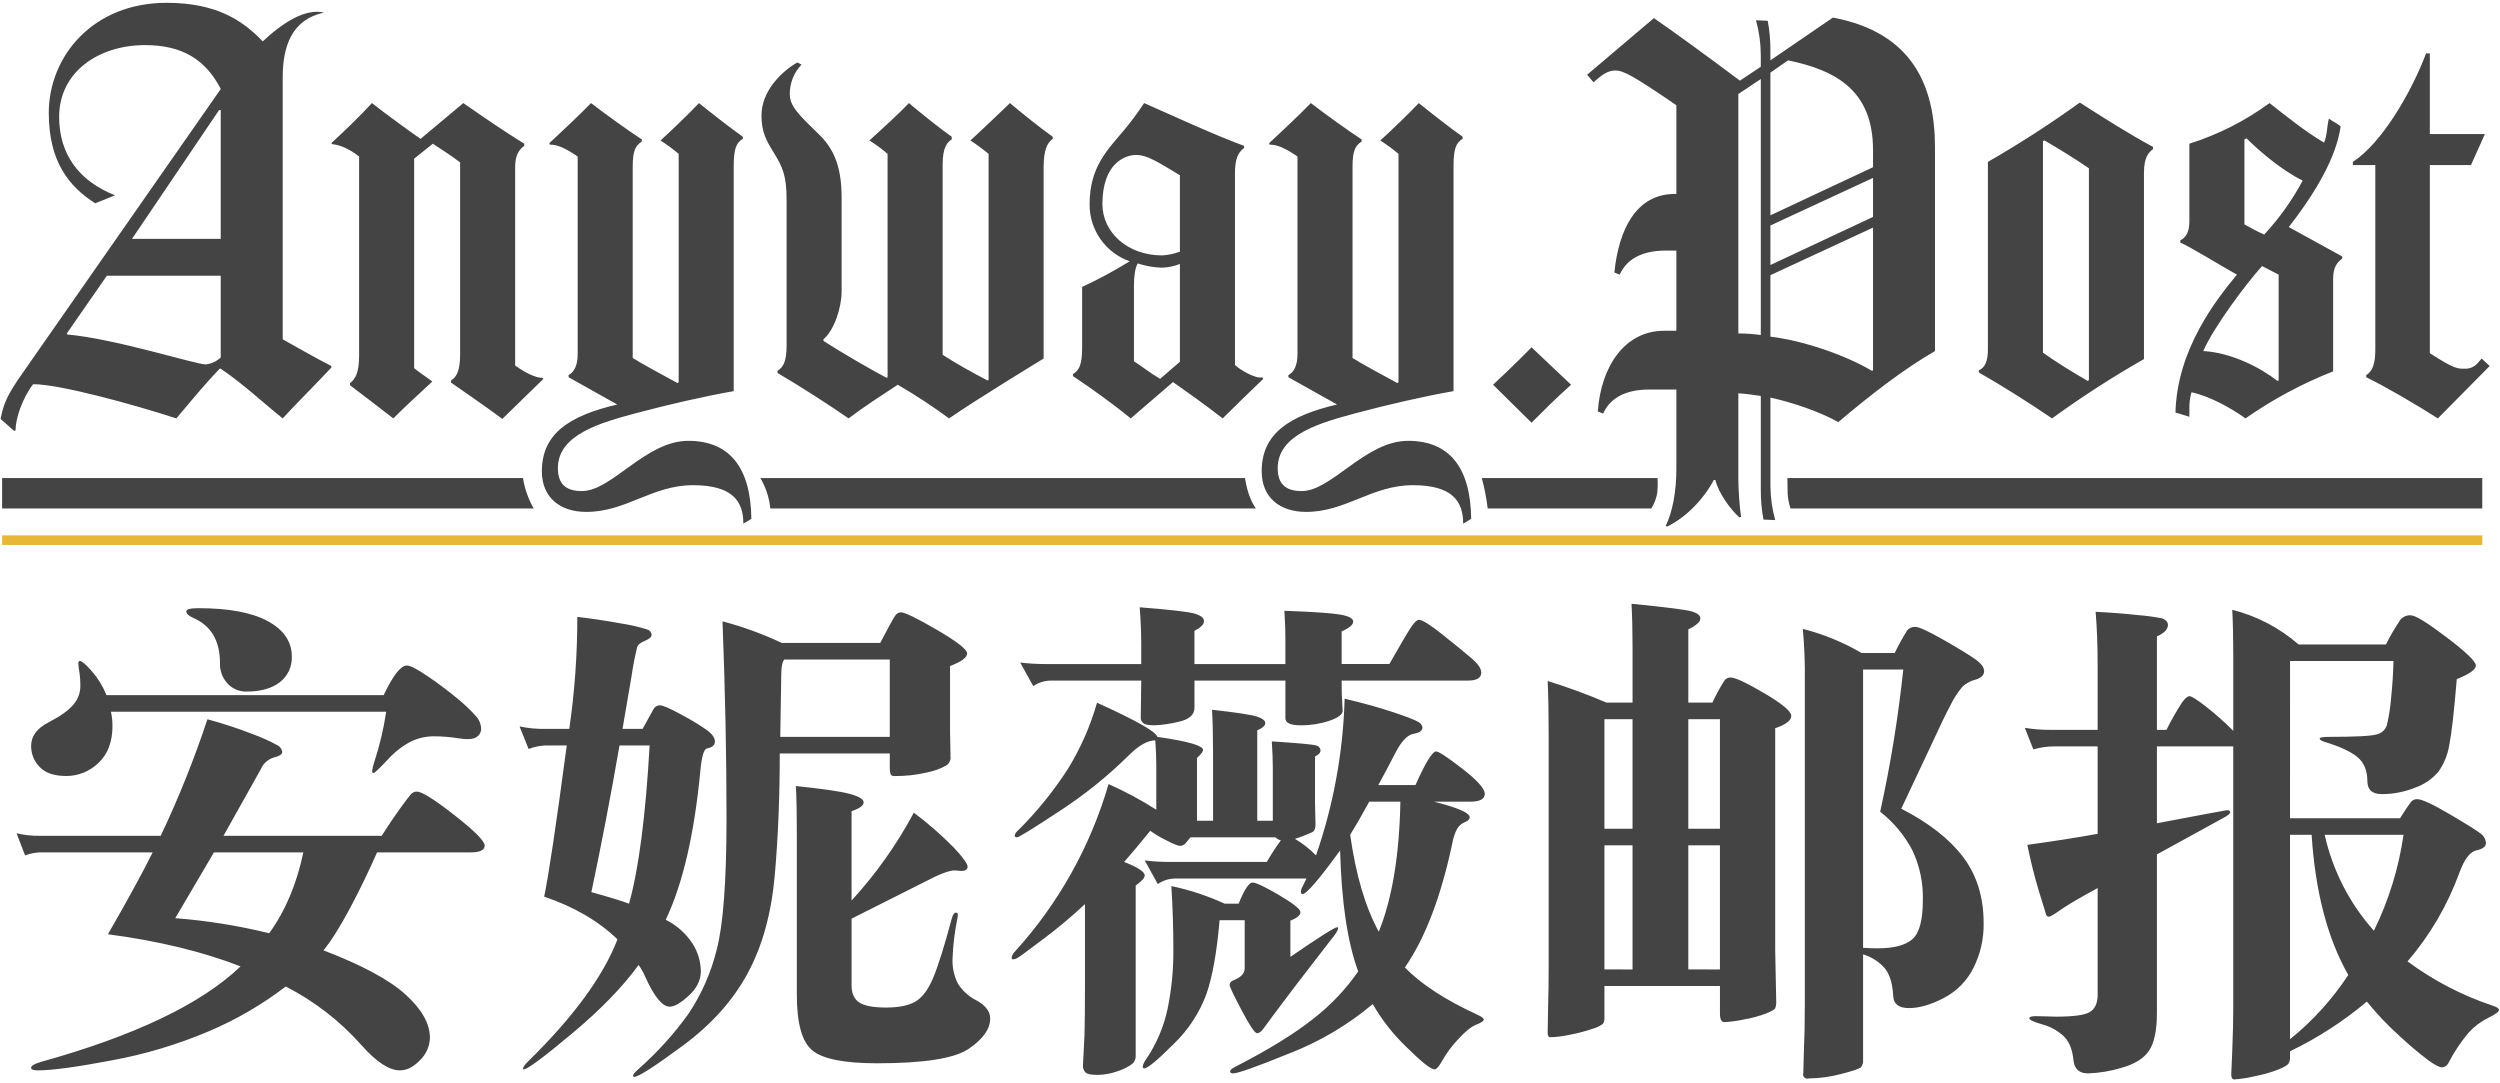
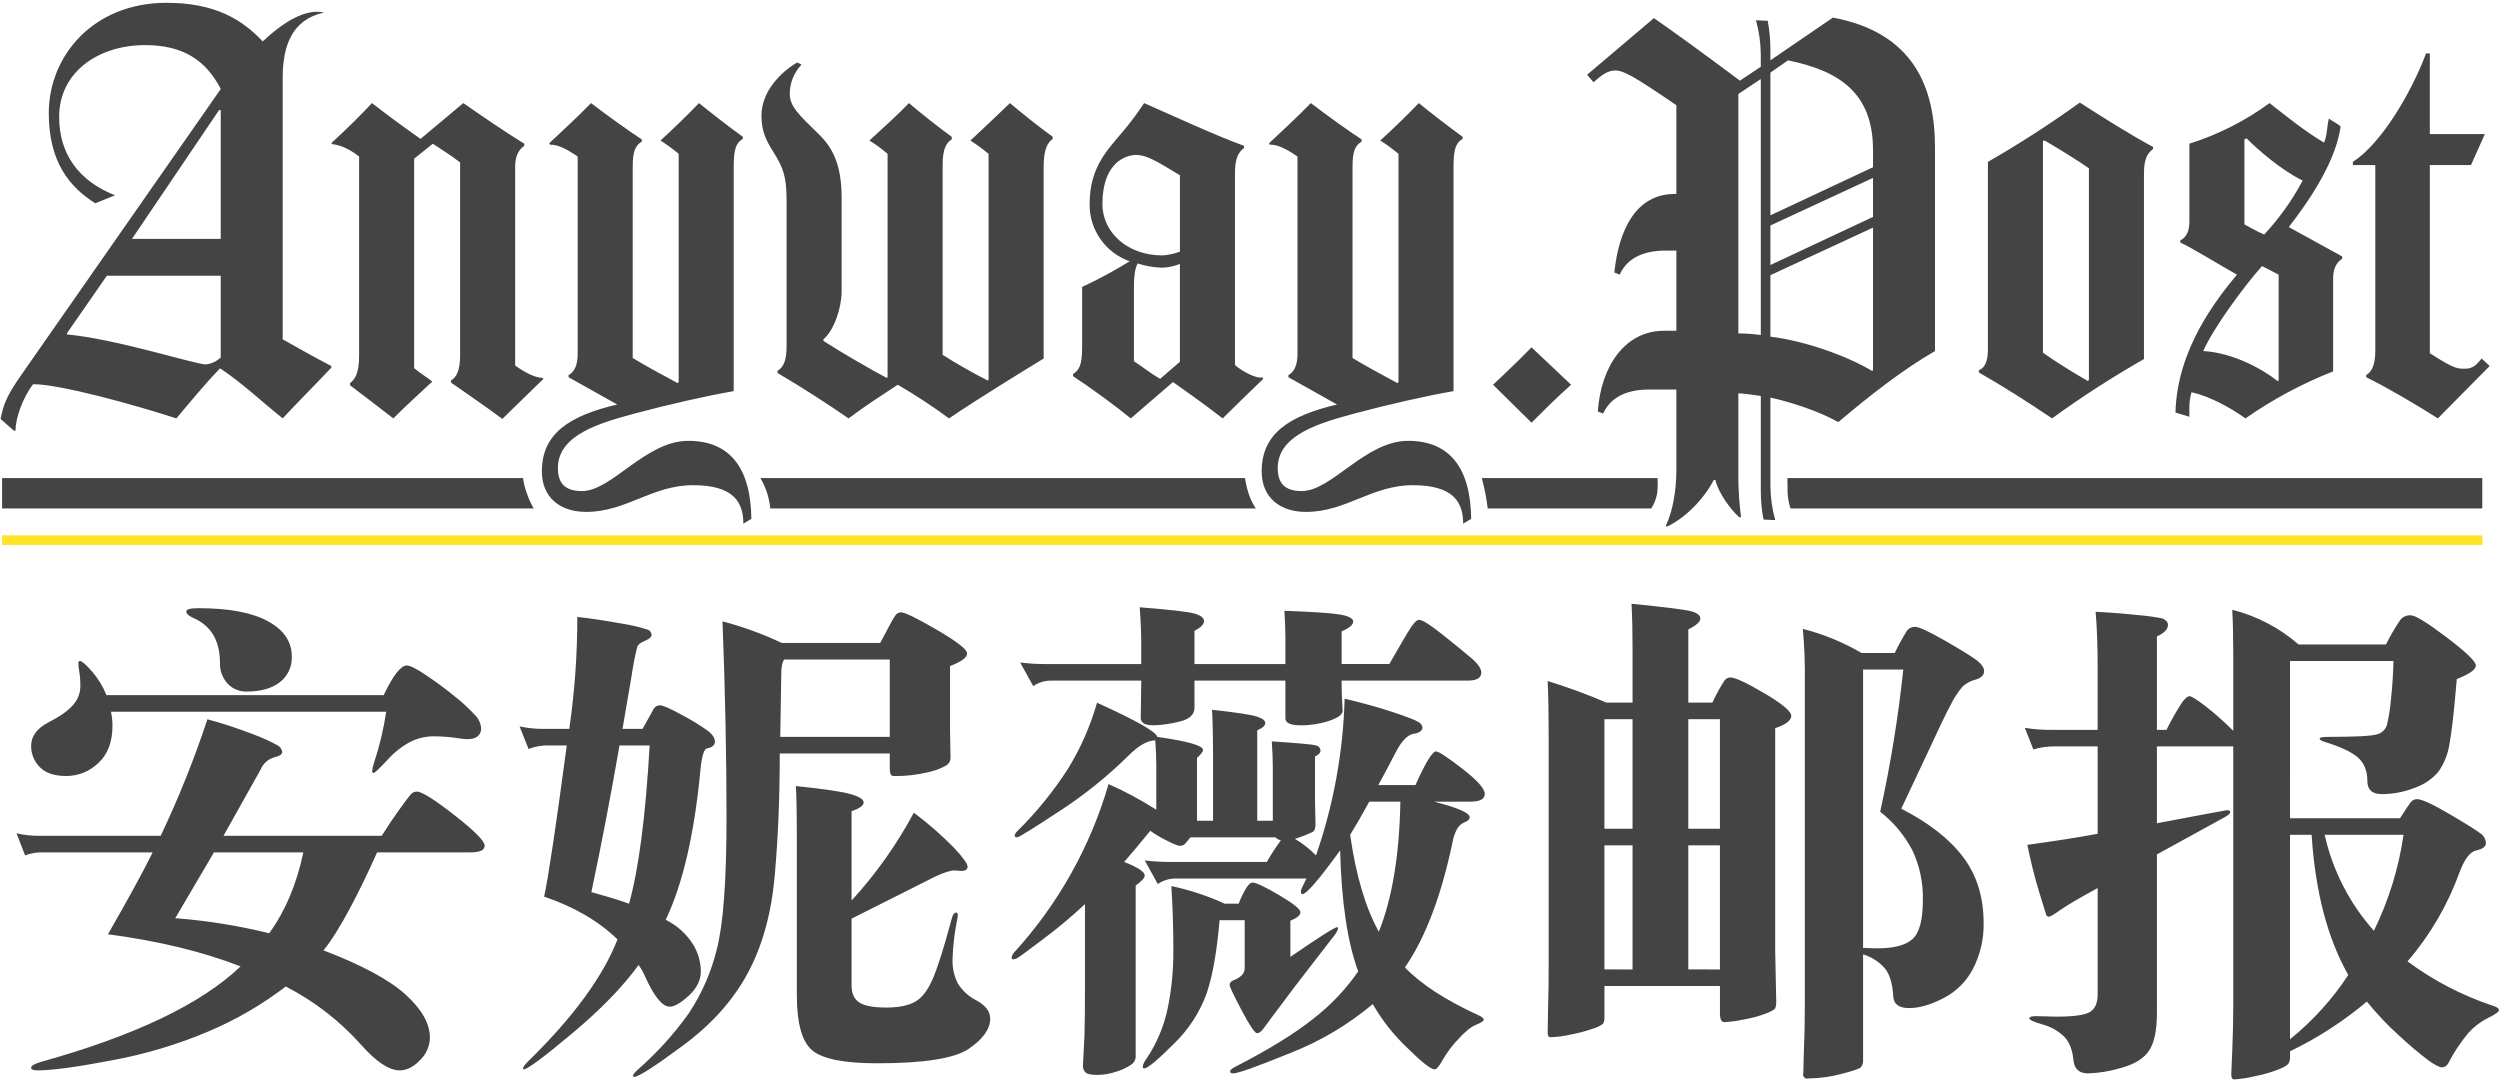
<svg xmlns="http://www.w3.org/2000/svg" width="834px" height="361px" viewBox="0 0 834 361" version="1.1">
  <g stroke="none" stroke-width="1" fill="none" fill-rule="evenodd">
    <g fill-rule="nonzero">
      <path d="M62.157,203.98 C62.157,204.707 62.883,205.405 64.335,206.074 C70.367,208.648 73.383,213.674 73.383,221.154 C73.286,223.686 74.188,226.153 75.896,228.024 C77.532,229.796 79.853,230.773 82.263,230.705 C86.955,230.705 90.642,229.672 93.323,227.605 C95.995,225.56 97.497,222.337 97.344,218.976 C97.344,214.062 94.691,210.152 89.385,207.246 C84.079,204.341 76.343,202.889 66.178,202.89 C63.497,202.892 62.157,203.255 62.157,203.98 Z M26.633,220.503 C26.298,220.503 26.13,220.783 26.13,221.341 C26.171,222.269 26.283,223.193 26.466,224.105 C26.716,225.769 26.828,227.45 26.801,229.132 C26.751,231.331 25.919,233.44 24.455,235.081 C22.889,236.981 20.153,238.936 16.245,240.945 C12.338,242.955 10.383,245.58 10.381,248.82 C10.358,251.45 11.381,253.982 13.225,255.858 C15.121,257.869 18.082,258.874 22.106,258.874 C26.113,258.881 29.963,257.317 32.83,254.518 C35.956,251.613 37.52,247.48 37.521,242.118 C37.518,240.54 37.347,238.968 37.013,237.426 L128.836,237.426 C127.978,243.171 126.632,248.833 124.815,254.35 C124.484,255.27 124.26,256.224 124.144,257.195 C124.144,257.643 124.312,257.865 124.652,257.865 C124.992,257.865 126.522,256.414 129.26,253.508 C131.465,251.014 134.105,248.942 137.051,247.392 C139.455,246.231 142.09,245.63 144.759,245.632 C147.51,245.639 150.255,245.863 152.97,246.303 C155.761,246.75 157.715,246.639 158.835,245.968 C159.917,245.358 160.565,244.192 160.51,242.952 C160.394,241.343 159.71,239.829 158.58,238.679 C156.618,236.531 154.489,234.542 152.213,232.73 C149.251,230.275 146.04,227.873 142.578,225.526 C139.117,223.179 136.827,222.006 135.708,222.007 C133.698,222.007 131.129,225.302 128,231.893 L35.515,231.893 C34.351,228.988 32.709,226.299 30.655,223.938 C28.644,221.649 27.304,220.504 26.633,220.503 Z M80.253,322.39 C67.183,334.902 45.009,345.514 13.731,354.226 C11.496,354.897 10.379,355.54 10.379,356.156 C10.379,356.772 11.105,357.08 12.557,357.078 C17.358,357.078 25.624,355.96 37.355,353.725 C48.398,351.697 59.187,348.467 69.527,344.091 C78.727,340.204 87.397,335.165 95.329,329.094 C104.835,333.967 113.356,340.557 120.464,348.531 C125.49,354.228 129.79,357.077 133.365,357.077 C135.711,357.077 137.973,355.932 140.151,353.642 C142.184,351.687 143.36,349.006 143.419,346.186 C143.419,341.494 140.71,336.69 135.292,331.775 C129.874,326.86 120.742,321.945 107.895,317.03 C112.923,311.11 120.1,297.201 125.797,284.354 L156.993,284.354 C160.12,284.354 161.684,283.6 161.685,282.092 C161.687,280.584 158.334,277.205 151.629,271.955 C144.924,266.705 140.735,264.08 139.062,264.079 C138.288,264.075 137.552,264.412 137.05,265 C136.49,265.616 135.262,267.236 133.365,269.86 C131.468,272.484 129.457,275.472 127.332,278.824 L74.556,278.824 L86.955,256.706 C87.746,254.76 89.381,253.28 91.396,252.685 C93.238,252.239 94.16,251.624 94.161,250.842 C94.02,249.853 93.39,249.002 92.485,248.579 C89.842,247.151 87.098,245.919 84.275,244.893 C79.341,242.973 74.306,241.323 69.194,239.95 C64.808,253.218 59.604,266.201 53.611,278.824 L13.229,278.824 C10.635,278.86 8.047,278.579 5.521,277.987 L8.365,285.359 C10.396,284.589 12.564,284.247 14.733,284.354 L50.926,284.354 C47.91,290.498 42.939,299.602 36.013,311.666 C52.883,313.901 67.628,317.475 80.253,322.39 Z M89.803,311.33 C79.514,308.797 69.034,307.116 58.469,306.304 L71.37,284.354 L101.196,284.354 C98.962,294.967 95.163,303.96 89.802,311.33 L89.802,311.33 L89.803,311.33 Z M233.642,257.067 C234.088,252.376 234.814,249.919 235.821,249.695 C237.607,249.357 238.5,248.574 238.502,247.349 C238.503,246.123 237.581,244.838 235.737,243.495 C233.021,241.623 230.195,239.917 227.275,238.385 C223.477,236.319 221.103,235.285 220.154,235.285 C219.17,235.304 218.288,235.893 217.891,236.793 C217.331,237.798 216.158,239.92 214.373,243.16 L207.668,243.16 L210.685,225.566 C211.158,222.24 211.803,218.94 212.615,215.68 C212.893,215.009 213.759,214.366 215.213,213.75 C216.666,213.134 217.391,212.464 217.389,211.743 C217.3,210.9 216.7,210.2 215.881,209.983 C213.005,209.086 210.064,208.413 207.084,207.972 C202.225,207.08 197.394,206.354 192.59,205.794 C192.606,218.298 191.71,230.787 189.909,243.16 L181.698,243.16 C178.883,243.205 176.071,242.924 173.321,242.322 L176.337,249.863 C178.574,248.98 180.972,248.58 183.374,248.689 L189.071,248.689 C185.495,275.499 182.982,292.311 181.531,299.125 C191.472,302.476 199.627,307.224 205.995,313.368 C201.191,325.767 191.249,339.339 176.169,354.085 C175.052,355.201 174.493,355.983 174.494,356.431 C174.494,356.653 174.549,356.766 174.662,356.766 C175.889,356.766 181.278,352.773 190.831,344.785 C200.383,336.798 207.783,329.176 213.032,321.918 C213.897,323.119 214.627,324.411 215.21,325.772 C218.225,332.476 220.962,335.829 223.421,335.829 C224.983,335.829 227.105,334.6 229.788,332.142 C232.47,329.685 233.811,326.948 233.808,323.932 C233.742,320.692 232.786,317.533 231.044,314.8 C228.826,311.39 225.729,308.64 222.08,306.841 C227.776,294.882 231.631,278.291 233.642,257.067 L233.642,257.067 Z M216.719,248.689 C215.378,272.261 213.088,289.855 209.849,301.471 C207.503,300.578 203.314,299.293 197.282,297.617 C200.633,281.757 203.761,265.447 206.665,248.689 L216.722,248.689 L216.719,248.689 Z M242.366,273.048 C242.367,293.88 241.278,308.457 239.099,316.782 C237.235,324.394 234.06,331.623 229.715,338.146 C224.827,344.966 219.178,351.206 212.875,356.745 C211.758,357.75 211.199,358.421 211.2,358.756 C211.2,359.09 211.31,359.258 211.535,359.258 C212.985,359.258 218.458,355.739 227.956,348.702 C237.454,341.665 244.632,333.622 249.489,324.573 C254.349,315.525 257.337,304.689 258.454,292.067 C259.57,279.444 260.129,265.872 260.13,251.35 L296.827,251.35 L296.827,256.041 C296.792,256.776 296.877,257.512 297.079,258.219 C297.299,258.7 297.813,258.974 298.335,258.889 C301.972,258.933 305.6,258.539 309.143,257.717 C311.369,257.295 313.517,256.532 315.51,255.455 C316.421,254.97 317.021,254.054 317.102,253.025 L316.934,243.977 L316.934,222.194 C320.731,220.744 322.63,219.347 322.631,218.005 C322.632,216.663 319.28,214.038 312.574,210.129 C305.87,206.22 301.848,204.266 300.509,204.265 C299.756,204.311 299.07,204.716 298.666,205.354 C298.106,206.083 296.43,209.127 293.639,214.486 L260.797,214.486 C254.442,211.482 247.824,209.07 241.026,207.281 C241.918,230.294 242.365,252.217 242.366,273.048 Z M260.295,245.82 L260.63,225.043 C260.63,222.473 260.965,220.798 261.635,220.015 L296.827,220.015 L296.827,245.818 L260.294,245.818 L260.295,245.82 Z M288.11,267.671 C288.11,266.609 286.546,265.661 283.418,264.826 C280.29,263.988 274.314,263.123 265.489,262.229 C265.711,265.022 265.823,271.278 265.825,280.995 L265.825,331.927 C265.825,341.423 267.556,347.595 271.019,350.443 C274.481,353.29 281.686,354.715 292.634,354.715 C308.272,354.715 318.464,353.095 323.211,349.856 C327.958,346.616 330.331,343.264 330.332,339.799 C330.332,337.453 328.824,335.442 325.808,333.767 C323.223,332.492 321.046,330.518 319.525,328.07 C318.261,325.553 317.656,322.757 317.765,319.943 C317.92,315.296 318.481,310.67 319.44,306.12 C319.663,305.002 319.496,304.444 318.938,304.444 C318.381,304.444 317.933,305.005 317.598,306.12 C315.024,315.728 312.902,322.486 311.23,326.394 C309.559,330.302 307.576,332.9 305.282,334.186 C302.991,335.473 299.752,336.116 295.563,336.116 C291.374,336.116 288.414,335.558 286.683,334.441 C284.95,333.326 284.084,331.427 284.085,328.745 L284.085,306.461 L312.068,292.386 C314.972,291.045 317.094,290.374 318.436,290.374 L320.614,290.542 C322.064,290.542 322.79,290.068 322.792,289.12 C322.793,288.172 321.285,286.077 318.268,282.837 C314.107,278.588 309.624,274.667 304.859,271.107 C299.184,281.71 292.204,291.561 284.081,300.43 L284.081,270.605 C286.769,269.71 288.11,268.732 288.11,267.671 Z M401.654,207.198 C401.655,206.135 400.594,205.297 398.47,204.684 C396.347,204.074 390.259,203.376 380.207,202.59 C380.542,207.06 380.711,211.137 380.715,214.822 L380.715,221.526 L348.716,221.526 C345.915,221.531 343.117,221.361 340.337,221.018 L344.694,228.893 C346.466,227.669 348.573,227.025 350.726,227.05 L380.72,227.05 L380.552,239.617 C380.585,240.245 380.891,240.827 381.39,241.209 C381.947,241.712 383.176,241.963 385.077,241.963 C387.818,241.848 390.541,241.455 393.203,240.79 C396.725,240.01 398.484,238.446 398.481,236.098 L398.481,227.05 L428.809,227.05 L428.809,239.617 C428.809,241.183 430.513,241.965 433.92,241.963 C437.164,241.988 440.39,241.479 443.469,240.455 C446.427,239.449 447.907,238.332 447.909,237.103 L447.741,233.919 C447.629,232.804 447.573,230.514 447.574,227.049 L489.629,227.049 C492.646,227.049 494.154,226.156 494.154,224.368 C494.154,223.027 493.036,221.408 490.802,219.509 C488.567,217.61 485.384,215.013 481.253,211.717 C477.122,208.424 474.496,206.776 473.377,206.774 C472.707,206.774 471.814,207.612 470.696,209.287 C469.579,210.963 467.177,215.04 463.491,221.52 L447.573,221.52 L447.573,210.632 C450.141,209.517 451.426,208.428 451.427,207.365 C451.427,206.303 449.976,205.521 447.071,205.019 C444.165,204.516 437.965,204.097 428.471,203.762 C428.694,207.226 428.806,210.186 428.806,212.643 L428.806,221.524 L398.469,221.524 L398.469,210.465 C400.591,209.349 401.653,208.26 401.654,207.198 Z M385.735,255.371 L385.735,270.116 C380.651,266.872 375.33,264.015 369.817,261.57 C363.801,282.295 353.142,301.377 338.651,317.368 C338.062,317.902 337.652,318.604 337.478,319.379 C337.478,319.826 337.645,320.049 337.986,320.049 C338.458,320.009 338.915,319.866 339.326,319.63 C339.884,319.353 342.789,317.23 348.039,313.263 C352.885,309.638 357.528,305.751 361.947,301.617 L361.947,328.427 C361.947,336.36 361.891,342.057 361.779,345.519 L361.272,355.405 C361.188,356.313 361.528,357.209 362.193,357.834 C362.802,358.337 364.115,358.589 366.13,358.589 C368.27,358.566 370.392,358.198 372.414,357.499 C374.136,356.989 375.774,356.227 377.273,355.237 C378.215,354.662 378.811,353.658 378.865,352.555 L378.865,295.418 C380.876,293.967 381.882,292.85 381.882,292.066 C381.882,290.838 379.592,289.33 375.012,287.541 C377.467,284.75 380.372,281.288 383.724,277.153 C385.37,278.324 387.107,279.361 388.918,280.252 C391.375,281.539 392.966,282.183 393.693,282.183 C394.457,282.165 395.17,281.793 395.623,281.177 L397.131,279.334 L425.449,279.334 C425.967,279.822 426.602,280.169 427.293,280.34 C425.593,282.65 424.026,285.055 422.6,287.544 L390.259,287.544 C387.459,287.55 384.661,287.383 381.882,287.042 L386.238,294.917 C388.009,293.693 390.117,293.049 392.27,293.074 L435.836,293.074 C435.275,294.304 434.828,295.226 434.495,295.838 C434.191,296.347 434.019,296.923 433.993,297.515 C433.993,298.018 434.16,298.269 434.495,298.268 C435.836,298.268 440.025,293.409 447.063,283.691 C447.508,300.893 449.518,314.353 453.095,324.072 C448.97,330.013 443.97,335.296 438.264,339.74 C432.064,344.709 423.323,350.099 412.04,355.909 C410.922,356.467 410.364,356.97 410.365,357.417 C410.365,357.862 410.7,358.088 411.37,358.088 C412.933,358.088 419.216,355.853 430.22,351.383 C440.301,347.465 449.67,341.917 457.953,334.962 C461.011,340.283 464.821,345.136 469.263,349.372 C474.232,354.286 477.332,356.744 478.563,356.745 C479.233,356.745 480.127,355.712 481.244,353.645 C482.691,351.128 484.435,348.794 486.438,346.691 C488.784,344.118 490.795,342.498 492.471,341.832 C494.146,341.167 494.984,340.608 494.984,340.156 C494.984,339.711 494.369,339.209 493.14,338.649 C482.191,333.622 474.037,328.316 468.677,322.731 C475.489,312.901 480.795,298.938 484.595,280.84 C484.854,279.38 485.334,277.967 486.017,276.651 C486.575,275.584 487.497,274.752 488.614,274.305 C489.73,273.86 490.288,273.301 490.29,272.63 C490.29,271.179 486.324,269.448 478.393,267.436 L490.457,267.436 C493.696,267.436 495.316,266.57 495.317,264.838 C495.318,263.107 492.833,260.314 487.86,256.46 C482.888,252.606 479.956,250.679 479.064,250.679 C477.832,250.679 475.542,254.421 472.194,261.905 L459.798,261.905 C461.583,258.667 463.482,255.093 465.495,251.182 C467.508,247.272 469.519,245.15 471.526,244.816 C473.537,244.477 474.542,243.751 474.542,242.637 C474.399,241.871 473.902,241.218 473.201,240.878 C472.307,240.268 469.514,239.179 464.824,237.611 C460.133,236.042 454.715,234.534 448.57,233.086 C448.077,250.898 444.856,268.529 439.021,285.365 C436.926,283.224 434.56,281.365 431.984,279.836 C433.987,279.213 435.946,278.457 437.848,277.574 C438.519,277.184 438.854,276.318 438.854,274.976 L438.686,267.437 L438.686,252.355 C439.915,251.797 440.529,251.127 440.53,250.344 C440.462,249.48 439.798,248.781 438.938,248.668 C437.875,248.333 432.988,247.886 424.277,247.328 C424.499,250.792 424.61,253.752 424.611,256.209 L424.611,273.803 L419.417,273.803 L419.417,243.642 C421.203,242.862 422.096,242.052 422.098,241.212 C422.099,240.372 421.151,239.646 419.253,239.034 C417.353,238.424 412.382,237.67 404.341,236.772 C404.564,241.128 404.675,246.099 404.676,251.684 L404.676,273.803 L399.313,273.803 L399.313,252.857 C400.654,251.629 401.325,250.735 401.325,250.177 C401.325,248.726 396.242,247.274 386.076,245.82 C385.738,244.144 379.035,240.346 365.969,234.426 C363.766,242.145 360.525,249.529 356.335,256.376 C351.505,263.902 345.857,270.87 339.495,277.154 C338.984,277.55 338.628,278.114 338.489,278.746 C338.489,279.138 338.767,279.332 339.327,279.332 C339.888,279.332 344.576,276.429 353.402,270.619 C361.72,265.219 369.468,258.987 376.525,252.019 C379.876,248.668 382.836,246.992 385.406,246.993 C385.629,250.235 385.741,253.027 385.741,255.371 L385.741,255.371 L385.735,255.371 Z M467.169,267.436 C466.831,285.31 464.429,299.775 459.965,310.833 C455.495,302.68 452.312,291.9 450.416,278.494 C452.092,275.813 454.215,272.127 456.784,267.436 L467.172,267.436 L467.169,267.436 Z M415.226,306.979 L415.226,323.066 C415.226,324.741 413.941,326.081 411.372,327.086 C410.696,327.282 410.222,327.891 410.199,328.595 C410.199,329.154 411.54,331.975 414.221,337.057 C416.902,342.139 418.606,344.678 419.332,344.676 C420.055,344.676 420.809,344.117 421.593,343 C422.376,341.882 425.839,337.247 431.982,329.093 L443.879,313.676 C445.555,311.666 446.392,310.326 446.392,309.656 C446.405,309.563 446.374,309.47 446.308,309.405 C446.242,309.339 446.149,309.307 446.057,309.321 C445.274,309.321 440.08,312.616 430.474,319.207 L430.474,307.147 C432.709,306.255 433.826,305.307 433.826,304.302 C433.826,303.298 431.452,301.399 426.704,298.606 C421.956,295.815 418.996,294.419 417.824,294.416 C416.652,294.414 415.116,296.759 413.216,301.454 L408.524,301.454 C402.839,298.849 396.882,296.882 390.763,295.59 C391.208,302.627 391.432,309.72 391.434,316.869 C391.486,323.482 390.839,330.081 389.504,336.558 C388.253,342.451 385.893,348.052 382.549,353.062 C381.911,353.847 381.454,354.762 381.209,355.743 C381.209,356.189 381.377,356.414 381.717,356.414 C382.833,356.414 386.072,353.733 391.436,348.371 C396.363,343.679 400.146,337.917 402.494,331.531 C404.505,325.667 405.958,317.484 406.851,306.983 L415.229,306.983 L415.226,306.979 Z M516.633,244.772 L516.633,322.228 C516.633,327.48 516.577,331.669 516.465,334.795 L516.298,344.681 C516.298,345.574 516.633,346.021 517.303,346.021 C519.474,345.932 521.633,345.652 523.754,345.184 C526.254,344.714 528.718,344.069 531.127,343.253 C532.418,342.913 533.637,342.346 534.729,341.577 C535.13,340.956 535.309,340.218 535.237,339.483 L535.237,328.927 L573.776,328.927 L573.776,338.143 C573.776,340.043 574.279,340.991 575.284,340.987 C577.511,340.858 579.725,340.549 581.902,340.066 C584.42,339.639 586.89,338.966 589.275,338.054 C591.006,337.329 591.984,336.771 592.208,336.379 C592.495,335.603 592.609,334.774 592.542,333.949 L592.208,317.026 L592.208,242.93 C595.782,241.702 597.569,240.334 597.57,238.825 C597.57,237.316 594.582,234.802 588.605,231.284 C582.628,227.763 578.858,226.002 577.295,226.002 C576.505,226.006 575.761,226.378 575.284,227.007 C573.775,229.369 572.431,231.833 571.263,234.38 L563.22,234.38 L563.22,209.962 C565.901,208.622 567.242,207.422 567.241,206.36 C567.24,205.298 566.235,204.488 564.225,203.93 C562.215,203.372 555.568,202.535 544.285,201.417 C544.507,205.774 544.619,210.745 544.62,216.329 L544.62,234.384 L535.907,234.384 C529.503,231.641 522.959,229.236 516.302,227.179 C516.521,232.096 516.632,237.96 516.633,244.772 Z M535.232,239.914 L544.615,239.914 L544.615,276.462 L535.232,276.462 L535.232,239.914 Z M563.215,239.914 L573.771,239.914 L573.771,276.462 L563.215,276.462 L563.215,239.914 L563.215,239.914 Z M535.232,323.4 L535.232,281.996 L544.615,281.996 L544.615,323.404 L535.232,323.4 Z M563.215,323.4 L563.215,281.996 L573.771,281.996 L573.771,323.404 L563.215,323.4 Z M602.088,227.388 L602.088,335.465 C602.088,341.052 601.976,346.358 601.753,351.383 L601.585,357.918 C601.395,358.443 601.525,359.031 601.92,359.426 C602.315,359.821 602.903,359.951 603.428,359.761 C607.107,359.716 610.767,359.21 614.32,358.253 C618.229,357.248 620.407,356.494 620.855,355.991 C621.362,355.287 621.6,354.425 621.525,353.561 L621.525,318.374 C624.349,319.218 626.876,320.845 628.814,323.066 C630.431,325.077 631.353,328.148 631.58,332.279 C631.689,334.961 633.449,336.301 636.857,336.3 C640.265,336.299 644.12,335.182 648.419,332.948 C652.684,330.751 656.144,327.261 658.305,322.978 C660.649,318.332 661.828,313.185 661.74,307.982 C661.74,299.269 659.45,291.897 654.87,285.864 C650.29,279.831 643.42,274.469 634.261,269.778 L643.809,249.503 C646.826,242.913 649.144,238.11 650.763,235.094 C651.813,232.923 653.137,230.896 654.7,229.06 C655.935,227.929 657.433,227.123 659.057,226.715 C660.953,226.157 661.901,225.209 661.901,223.871 C661.901,222.643 660.924,221.33 658.97,219.933 C657.015,218.536 653.496,216.386 648.413,213.482 C643.329,210.578 640.173,209.126 638.946,209.126 C637.872,209.053 636.833,209.525 636.181,210.382 C634.682,212.793 633.311,215.282 632.075,217.839 L621.023,217.839 C614.896,214.255 608.296,211.547 601.418,209.795 C601.957,215.643 602.181,221.516 602.088,227.388 Z M621.523,223.367 L634.934,223.367 C633.249,239.304 630.676,255.136 627.227,270.787 C631.661,274.258 635.313,278.626 637.944,283.605 C640.419,288.835 641.624,294.576 641.462,300.361 C641.462,306.896 640.317,311.196 638.027,313.262 C635.738,315.328 631.856,316.361 626.382,316.362 C624.929,316.362 623.31,316.306 621.523,316.195 L621.523,223.367 Z M745.017,218.343 L745.017,243.812 C742.146,240.915 739.096,238.201 735.885,235.686 C732.924,233.397 731.109,232.252 730.439,232.25 C729.769,232.249 728.931,232.947 727.926,234.345 C726.024,237.289 724.29,240.338 722.731,243.477 L719.547,243.477 L719.547,212.309 C722.003,211.194 723.232,209.909 723.233,208.455 C723.224,207.988 723.043,207.541 722.726,207.199 C722.315,206.761 721.794,206.442 721.218,206.276 C718.559,205.763 715.874,205.4 713.175,205.187 C708.484,204.684 703.792,204.321 699.1,204.098 C699.545,209.35 699.769,215.383 699.771,222.195 L699.771,243.475 L683.86,243.475 C681.053,243.493 678.25,243.268 675.482,242.805 L678.326,250.01 C680.663,249.309 683.093,248.97 685.532,249.004 L699.775,249.004 L699.775,278.159 C693.07,279.39 685.251,280.619 676.316,281.845 C677.431,287.32 678.716,292.458 680.17,297.261 C681.624,302.063 682.434,304.688 682.599,305.136 C682.714,305.546 683.096,305.824 683.521,305.807 C683.966,305.807 685.251,305.053 687.374,303.545 C689.498,302.036 693.632,299.607 699.775,296.256 L699.775,331.779 C699.775,334.572 698.937,336.499 697.261,337.56 C695.584,338.62 691.842,339.151 686.035,339.152 L679.164,338.984 C677.711,338.984 676.987,339.235 676.987,339.738 C676.987,340.241 678.436,340.911 681.342,341.748 C684.006,342.451 686.453,343.804 688.464,345.686 C690.307,347.471 691.396,350.208 691.731,353.896 C692.067,356.687 693.686,358.083 696.59,358.086 C700.341,357.951 704.058,357.331 707.65,356.242 C712.119,355.011 715.219,353.085 716.949,350.462 C718.68,347.839 719.545,343.678 719.546,337.978 L719.546,285.029 L741.832,272.797 C743.282,272.017 744.01,271.401 744.01,270.955 C744.01,270.508 743.617,270.284 742.837,270.284 C742.612,270.284 734.848,271.736 719.546,274.64 L719.546,249.003 L745.016,249.003 L745.016,335.968 C745.016,340.324 744.904,345.183 744.681,350.545 L744.346,358.421 C744.346,359.536 744.681,360.095 745.351,360.096 C747.696,359.932 750.022,359.568 752.305,359.007 C754.992,358.49 757.627,357.733 760.179,356.745 C762.023,355.963 763.113,355.319 763.447,354.815 C763.83,354.125 764.006,353.34 763.955,352.552 L763.955,350.71 C773.162,346.276 781.775,340.703 789.592,334.121 C792.904,338.236 796.544,342.076 800.477,345.602 C803.547,348.474 806.763,351.187 810.112,353.729 C812.29,355.292 813.798,356.074 814.636,356.074 C815.526,356.043 816.329,355.529 816.731,354.734 C818.597,351.08 820.873,347.651 823.517,344.513 C825.365,342.47 827.582,340.793 830.051,339.57 C832.452,338.397 833.653,337.531 833.654,336.973 C833.654,336.414 832.928,335.911 831.476,335.465 C821.317,332.075 811.76,327.098 803.158,320.719 C810.641,312.009 816.488,302.018 820.417,291.229 C822.092,286.65 823.991,284.137 826.114,283.689 C828.237,283.241 829.298,282.431 829.298,281.259 C829.243,279.981 828.591,278.802 827.538,278.076 C826.365,277.127 822.929,274.977 817.233,271.624 C811.536,268.271 807.906,266.596 806.342,266.598 C805.481,266.581 804.666,266.988 804.163,267.687 C803.604,268.415 802.431,270.175 800.645,272.969 L763.952,272.969 L763.955,220.518 L798.469,220.518 C798.357,224.875 798.077,229.12 797.631,233.253 C797.391,236.13 796.943,238.986 796.291,241.798 C795.825,243.383 794.546,244.598 792.939,244.982 C791.151,245.542 785.733,245.822 776.686,245.82 C774.785,245.82 773.837,246.015 773.841,246.407 C773.846,246.798 774.404,247.161 775.516,247.496 C780.654,249.061 784.311,250.764 786.487,252.607 C788.664,254.449 789.753,257.102 789.755,260.566 C789.755,263.472 791.375,264.924 794.614,264.921 C798.344,264.914 802.039,264.204 805.506,262.828 C808.552,261.794 811.269,259.971 813.382,257.545 C815.287,254.882 816.549,251.814 817.068,248.581 C817.848,244.727 818.686,237.382 819.581,226.546 C823.825,224.871 825.948,223.363 825.948,222.023 C825.949,220.683 822.71,217.554 816.23,212.639 C809.75,207.725 805.756,205.268 804.249,205.267 C802.945,205.18 801.675,205.706 800.814,206.689 C799.01,209.341 797.387,212.112 795.955,214.983 L766.801,214.983 C760.438,209.446 752.861,205.485 744.683,203.421 C744.904,207.787 745.016,212.758 745.017,218.343 Z M775.512,278.5 L801.822,278.5 C800.206,289.614 796.871,300.41 791.936,310.499 C783.82,301.41 778.166,290.394 775.515,278.5 L775.515,278.5 L775.512,278.5 Z M771.156,278.5 C772.384,297.492 776.461,313.075 783.388,325.25 C778.056,333.36 771.499,340.595 763.951,346.697 L763.951,278.494 L771.156,278.494 L771.156,278.5 Z" id="Shape" fill="#444444" />
      <path d="M810.594,55.07 L810.594,117.826 C819.153,123.353 819.866,122.996 822.718,122.996 C824.155,122.929 825.504,122.286 826.461,121.213 L827.884,119.608 L830.558,122.104 L813.265,139.577 C806.311,135.119 795.971,129.058 789.375,125.849 L789.375,125.138 C791.693,123.715 792.406,120.859 792.406,116.58 L792.406,55.07 L784.918,55.07 L784.918,54.001 C794.545,47.761 804.351,31.003 809.343,17.81 L810.59,17.81 L810.59,44.729 L828.953,44.729 L824.318,55.069 L810.594,55.069 L810.594,55.07 Z M778.332,123.887 C768.006,127.957 758.192,133.223 749.09,139.576 C744.099,136.01 737.324,132.262 731.085,130.839 C730.574,132.636 730.334,134.499 730.374,136.367 L730.374,139.04 C728.769,138.506 725.738,137.618 725.738,137.618 C726.273,116.402 739.465,99.823 746.24,91.621 C741.07,88.769 730.73,82.351 727.346,80.924 L727.346,80.213 C729.307,79.144 730.377,77.361 730.377,73.795 L730.377,47.939 C739.97,44.911 749.003,40.335 757.119,34.39 C762.824,38.847 768.707,43.661 775.302,47.583 C776.372,45.087 776.194,42.591 776.907,39.558 C777.977,40.448 780.116,41.34 780.829,42.232 C779.76,49.72 775.481,60.416 763.536,75.75 L781.364,85.555 L781.364,86.266 C779.403,87.688 778.333,89.475 778.333,93.04 L778.333,123.883 L778.332,123.887 Z M735.01,117.112 C744.457,117.648 754.086,122.64 759.796,127.096 L760.153,126.918 L760.153,91.618 L754.626,88.766 C749.269,94.649 738.394,109.268 735.007,117.112 L735.01,117.112 Z M768.167,60.239 C760.858,56.673 753.013,49.72 749.447,46.154 L748.736,46.511 L748.736,74.853 C750.341,75.745 753.55,77.527 755.333,78.241 C760.377,72.825 764.692,66.773 768.167,60.239 L768.167,60.239 Z M715.224,119.787 C704.65,125.82 694.413,132.426 684.56,139.576 C676.714,134.226 667.623,128.521 660.135,124.243 L660.135,123.532 C662.274,122.641 663.165,120.323 663.165,116.579 L663.165,54.004 C673.72,47.938 683.955,41.333 693.83,34.215 C701.318,39.028 710.591,44.912 718.255,49.013 L718.255,49.724 C716.65,50.972 715.224,52.577 715.224,57.749 L715.224,119.787 Z M696.862,56.14 C692.762,53.288 686.704,49.544 682.066,46.87 L681.53,47.047 L681.53,117.648 C685.453,120.5 692.406,124.779 696.506,127.095 L696.862,126.739 L696.862,56.138 L696.862,56.14 Z M590.613,132.623 L590.613,162.094 C590.64,165.951 591.18,169.788 592.218,173.503 L588.296,173.326 C587.676,170.035 587.377,166.691 587.404,163.342 L587.404,132.088 C584.908,131.731 582.591,131.377 579.916,131.197 L579.916,159.598 C579.953,163.891 580.251,168.177 580.808,172.434 L580.273,172.613 C577.421,170.117 573.321,164.588 572.248,160.132 L571.712,160.132 C568.146,166.908 562.085,172.79 556.202,175.643 L555.666,175.465 C557.985,170.83 559.232,163.699 559.232,156.745 L559.232,129.949 L550.139,129.949 C541.761,129.949 536.947,133.158 534.807,137.974 L533.025,137.263 C534.094,122.108 542.117,110.343 555.132,110.343 L559.232,110.343 L559.232,83.596 L555.666,83.596 C547.287,83.596 542.474,86.805 540.334,91.621 L538.552,90.91 C539.974,76.827 545.683,64.702 558.698,64.702 L559.232,64.702 L559.232,35.103 C544.434,24.945 541.404,23.515 538.908,23.515 C536.056,23.515 534.094,25.297 531.594,27.437 L529.455,24.941 L551.74,6.046 C558.694,10.86 567.072,16.922 580.444,26.905 L587.396,22.27 L587.396,18.166 C587.37,14.309 586.83,10.472 585.792,6.756 L589.714,6.934 C590.333,10.225 590.632,13.569 590.605,16.918 L590.605,20.127 L611.464,5.864 C638.028,10.856 645.516,28.684 645.516,49.187 L645.516,117.111 C634.998,123.173 623.766,131.909 613.247,140.823 C607.016,137.259 597.745,134.227 590.613,132.623 Z M587.404,26.367 L579.916,31.359 L579.916,111.234 C582.422,111.234 584.924,111.413 587.404,111.768 L587.404,26.368 L587.404,26.367 Z M624.84,50.081 C624.84,30.47 612.895,23.517 596.493,20.13 L590.609,24.231 L590.609,71.833 L624.843,55.783 L624.843,50.081 L624.84,50.081 Z M624.84,59.351 L590.606,75.218 L590.606,88.411 L624.84,72.361 L624.84,59.349 L624.84,59.351 Z M624.84,123.533 L624.84,75.93 L590.606,91.797 L590.606,112.299 C602.195,113.722 616.104,118.718 624.48,123.709 L624.84,123.533 Z M498.085,128.347 C498.085,128.347 505.75,121.215 510.921,115.867 L524.114,128.347 C518.765,133.16 515.735,136.191 510.921,141.005 L498.085,128.347 Z M434.269,163.823 C444.253,163.823 455.485,147.061 469.747,147.061 C483.653,147.061 490.606,156.153 490.784,173.09 L488.11,174.695 C488.11,167.563 484.901,161.858 471.349,161.858 C457.621,161.858 449.064,170.772 435.693,170.772 C426.957,170.772 420.896,165.959 420.896,157.223 C420.896,144.565 430.167,138.682 446.034,134.937 L429.811,125.845 L429.811,125.134 C431.771,124.064 432.841,121.746 432.841,118.18 L432.841,52.214 C428.74,49.361 425.71,48.113 423.57,48.292 L423.392,47.757 C426.423,44.905 433.376,38.487 437.298,34.386 C442.647,38.486 449.599,43.479 454.234,46.509 L454.234,47.22 C452.095,48.642 451.204,50.251 451.204,55.777 L451.204,119.425 C454.057,121.207 460.831,124.951 466.18,127.803 L466.536,127.447 L466.536,51.327 C464.614,49.712 462.589,48.223 460.475,46.87 C464.397,43.304 469.745,38.134 473.311,34.39 C477.055,37.42 483.651,42.591 487.93,45.622 L487.93,46.333 C485.79,47.582 484.899,49.542 484.899,55.425 L484.899,130.484 C475.629,132.088 463.148,134.94 452.452,137.798 C440.507,141.007 426.243,144.929 426.243,156.16 C426.244,161.327 428.744,163.823 434.269,163.823 Z M377.223,139.576 C372.231,135.475 364.208,129.591 357.968,125.491 L357.968,124.78 C359.929,123.532 360.999,121.928 360.999,115.866 L360.999,95.719 C366.455,93.186 371.753,90.329 376.866,87.162 C368.778,84.331 363.397,76.654 363.495,68.085 C363.495,55.606 369.556,49.902 375.084,43.304 C377.442,40.454 379.643,37.478 381.679,34.39 C390.237,38.133 405.212,45.087 415.018,48.652 L415.018,49.363 C412.879,50.967 411.988,53.286 411.988,57.743 L411.988,121.748 C413.592,123.353 419.119,126.562 421.08,125.849 L421.436,126.383 C417.336,130.305 411.453,136.011 407.887,139.577 C402.182,135.119 394.872,129.949 391.307,127.453 L377.223,139.576 Z M393.618,58.461 C385.951,53.826 382.564,51.687 378.999,51.687 C375.79,51.687 367.767,54.004 367.767,68.088 C367.767,77.536 376.146,85.203 387.734,85.203 C389.746,85.079 391.728,84.658 393.618,83.956 L393.618,58.458 L393.618,58.461 Z M393.618,88.056 C391.687,88.828 389.635,89.251 387.556,89.304 C384.828,89.209 382.126,88.73 379.531,87.882 C378.64,89.486 378.284,92.161 378.284,95.37 L378.284,120.507 C381.314,122.468 383.632,124.43 387.02,126.39 L393.617,120.685 L393.617,88.053 L393.618,88.056 Z M316.606,139.58 C311.11,135.527 305.396,131.777 299.49,128.348 C293.785,132.091 288.259,135.657 283.089,139.58 C277.206,135.479 267.038,128.882 259.377,124.425 L259.377,123.714 C261.339,122.466 262.408,120.505 262.408,115.335 L262.408,66.842 C262.408,58.64 261.16,55.788 257.951,50.618 C255.634,46.874 254.029,44.021 254.029,38.495 C254.029,30.47 260.626,23.876 265.974,20.845 L267.396,21.556 C264.86,24.188 263.453,27.707 263.474,31.362 C263.474,35.463 266.504,38.315 273.101,44.733 C277.736,49.191 280.767,54.892 280.767,65.949 L280.767,97.148 C280.767,102.675 278.272,110.163 274.706,113.193 L274.706,113.729 C280.767,117.651 291.285,123.712 295.743,126.029 L296.099,125.852 L296.099,51.327 C294.198,49.685 292.172,48.195 290.038,46.87 C293.96,43.304 299.843,37.956 303.231,34.39 C306.796,37.42 313.214,42.591 317.493,45.622 L317.493,46.514 C316.071,47.405 314.463,49.01 314.463,54.894 L314.463,118.362 C318.563,121.036 324.268,124.245 329.438,126.919 L329.795,126.741 L329.795,51.327 C327.861,49.727 325.837,48.238 323.733,46.87 C328.012,42.947 336.926,34.39 336.926,34.39 C340.491,37.42 346.909,42.591 351.188,45.622 L351.188,46.333 C349.405,47.582 348.158,49.899 348.158,55.78 L348.158,119.605 C348.158,119.605 325.877,133.161 316.606,139.58 Z M194.139,163.823 C204.123,163.823 215.354,147.061 229.617,147.061 C243.523,147.061 250.475,156.153 250.654,173.09 L247.979,174.695 C247.979,167.563 244.77,161.858 231.218,161.858 C217.49,161.858 208.933,170.772 195.562,170.772 C186.826,170.772 180.765,165.959 180.765,157.223 C180.765,144.565 190.035,138.682 205.903,134.937 L189.679,125.845 L189.679,125.134 C191.64,124.064 192.71,121.746 192.71,118.18 L192.71,52.214 C188.609,49.361 185.579,48.113 183.439,48.292 L183.261,47.757 C186.292,44.905 193.244,38.487 197.166,34.386 C202.515,38.486 209.468,43.479 214.103,46.509 L214.103,47.22 C211.964,48.642 211.072,50.251 211.072,55.777 L211.072,119.425 C213.925,121.207 220.7,124.951 226.049,127.803 L226.405,127.447 L226.405,51.327 C224.483,49.712 222.458,48.223 220.344,46.87 C224.266,43.304 229.614,38.134 233.18,34.39 C236.923,37.42 243.52,42.591 247.799,45.622 L247.799,46.333 C245.659,47.582 244.767,49.542 244.767,55.425 L244.767,130.484 C235.497,132.088 223.017,134.94 212.321,137.798 C200.375,141.007 186.112,144.929 186.112,156.16 C186.116,161.327 188.612,163.823 194.139,163.823 Z M150.464,127.631 L150.464,126.92 C152.247,125.851 153.495,123.711 153.495,118.363 L153.495,54.18 C150.286,51.684 147.255,49.901 144.402,47.939 C144.402,47.939 139.232,52.04 138.163,52.931 L138.163,122.82 C140.302,124.603 141.906,125.495 144.224,127.278 C139.945,131.2 134.954,135.835 131.209,139.58 C125.861,135.479 120.156,131.021 116.769,128.525 L116.769,127.814 C118.373,126.567 119.799,124.605 119.799,118.723 L119.799,52.214 C116.413,49.54 113.204,48.292 110.885,48.113 L110.529,47.756 C115.699,42.942 119.622,39.199 124.078,34.385 C129.783,38.841 136.201,43.478 140.302,46.33 L154.564,34.385 C160.448,38.485 168.47,44.012 174.888,47.934 L174.888,48.645 C172.928,50.067 171.858,52.032 171.858,55.776 L171.858,121.919 C174.71,124.059 178.81,126.198 180.95,126.019 L181.306,126.376 C177.741,129.764 171.859,135.646 167.579,139.747 C163.122,136.368 150.464,127.631 150.464,127.631 Z M110.537,122.104 L110.537,122.64 C104.653,128.879 97.52,136.011 94.313,139.576 C87.182,133.87 81.477,128.344 73.633,122.995 L73.276,122.995 C68.641,127.808 63.47,134.048 58.835,139.576 C44.573,134.939 19.969,128.165 11.055,128.165 C7.49,132.8 5.172,139.576 5.172,143.676 L4.637,143.676 L0.18,139.753 C1.249,134.583 2.319,131.909 7.311,124.778 L73.657,29.678 C68.611,20.005 61.032,15.05 48.363,15.05 C33.03,15.05 19.732,23.875 19.732,39.029 C19.732,51.152 26.077,60.333 38.379,65.146 L31.782,67.821 C23.046,62.294 16.272,53.914 16.272,37.692 C16.272,18.797 30.965,0.937 55.567,0.937 C71.861,0.937 80.823,6.588 87.647,13.807 C94.481,7.421 101.888,2.743 108.085,4.189 C97.468,6.468 94.31,15.225 94.31,25.862 L94.31,113.191 C94.31,113.191 105.902,119.787 110.537,122.104 Z M73.633,36.708 L73.097,36.708 L44.037,79.678 L73.633,79.678 L73.633,36.708 L73.633,36.708 Z M73.633,91.975 L35.656,91.975 L22.287,111.234 L22.465,111.59 C38.515,113.013 65.252,121.574 68.641,121.574 C70.514,121.371 72.269,120.556 73.633,119.256 L73.633,91.975 L73.633,91.975 Z" id="Shape" fill="#444444" />
-       <polygon id="Shape" fill="#E7B836" points="0.699 178.596 828.108 178.596 828.108 181.803 0.699 181.803" />
+       <polygon id="Shape" fill="#ffe324" points="0.699 178.596 828.108 178.596 828.108 181.803 0.699 181.803" />
      <path d="M597.311,169.613 C596.759,167.955 596.436,166.229 596.349,164.484 C596.349,162.839 596.308,160.817 596.275,159.486 L828.089,159.486 L828.089,169.613 L597.311,169.613 Z M550.887,169.613 L496.296,169.613 C495.884,166.194 495.227,162.81 494.33,159.486 L552.973,159.486 C553.059,161.112 553.025,162.741 552.872,164.362 C552.563,166.226 551.888,168.011 550.887,169.613 Z M256.218,165.508 C255.635,163.399 254.782,161.375 253.678,159.486 L415.328,159.486 C416.135,164.661 417.645,167.782 418.958,169.613 L256.972,169.613 C256.849,168.224 256.596,166.85 256.218,165.508 L256.218,165.508 Z M175.853,164.847 C176.429,166.501 177.161,168.097 178.039,169.613 L0.699,169.613 L0.699,159.486 L174.488,159.486 C174.738,161.319 175.196,163.117 175.853,164.847 L175.853,164.847 Z" id="Shape" fill="#444444" />
    </g>
  </g>
</svg>
